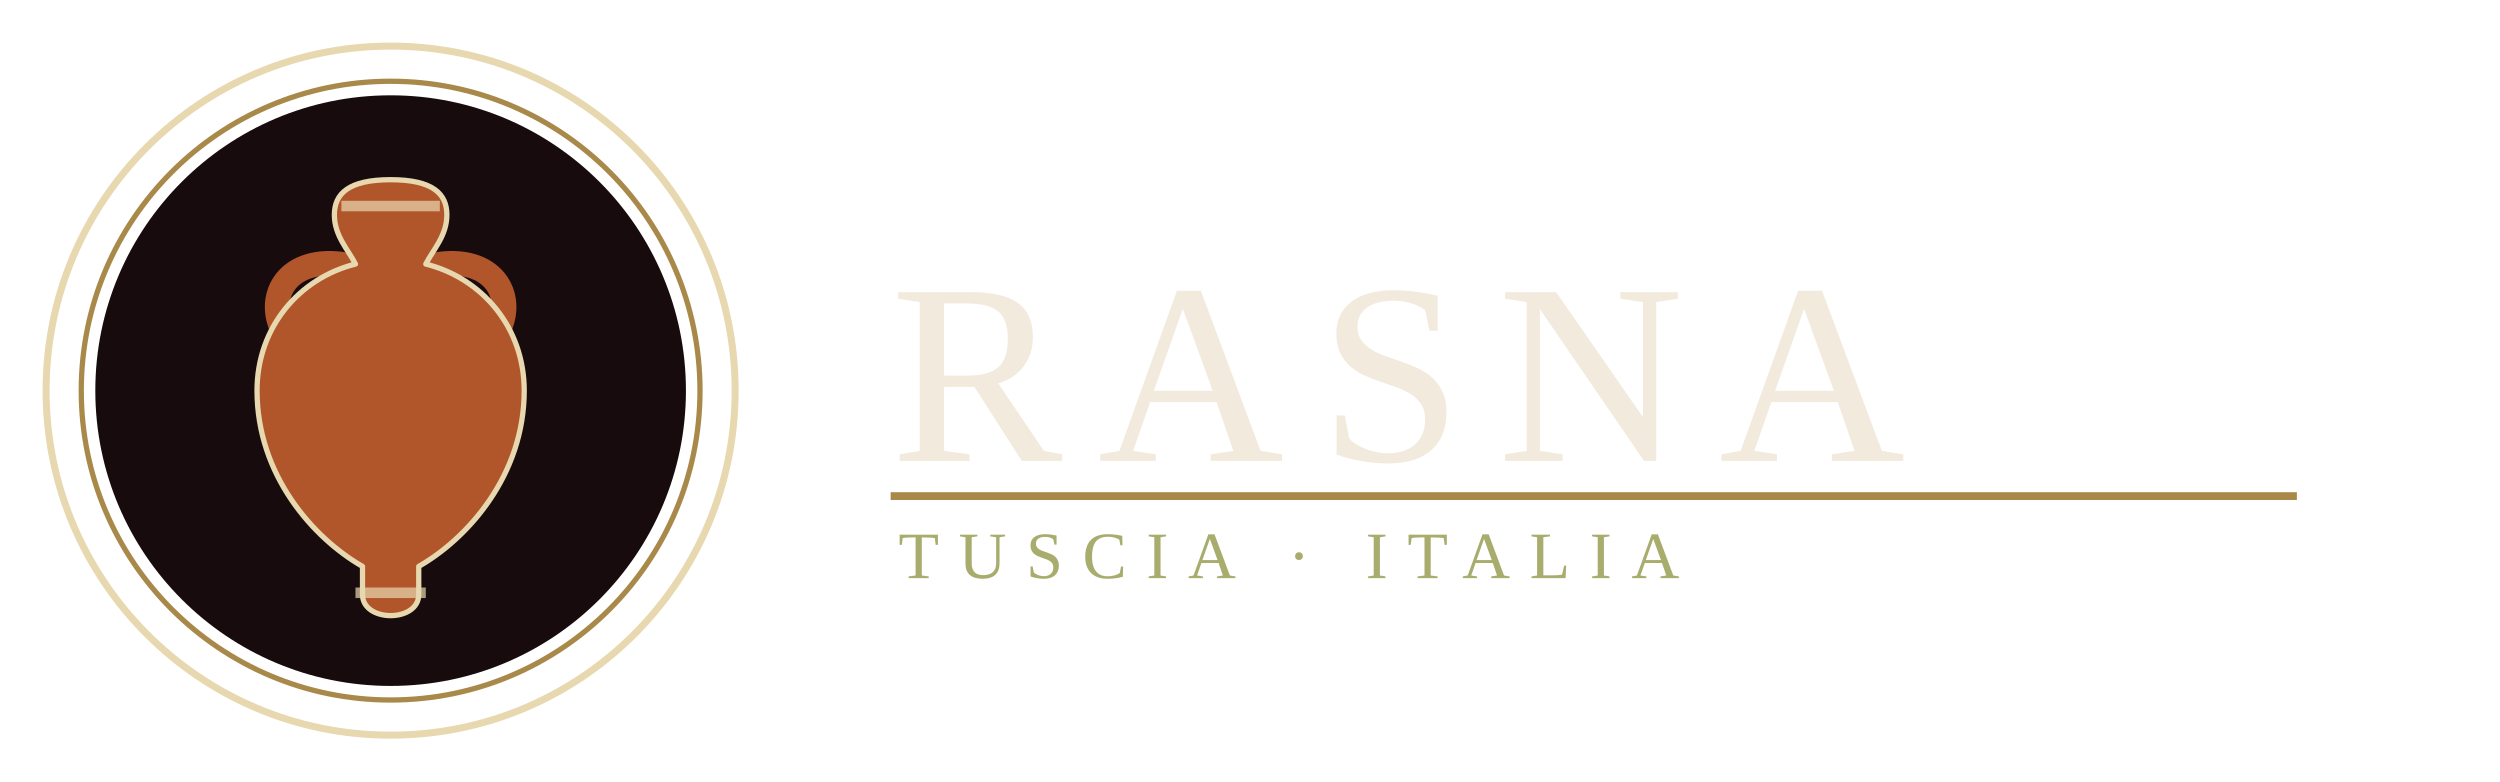
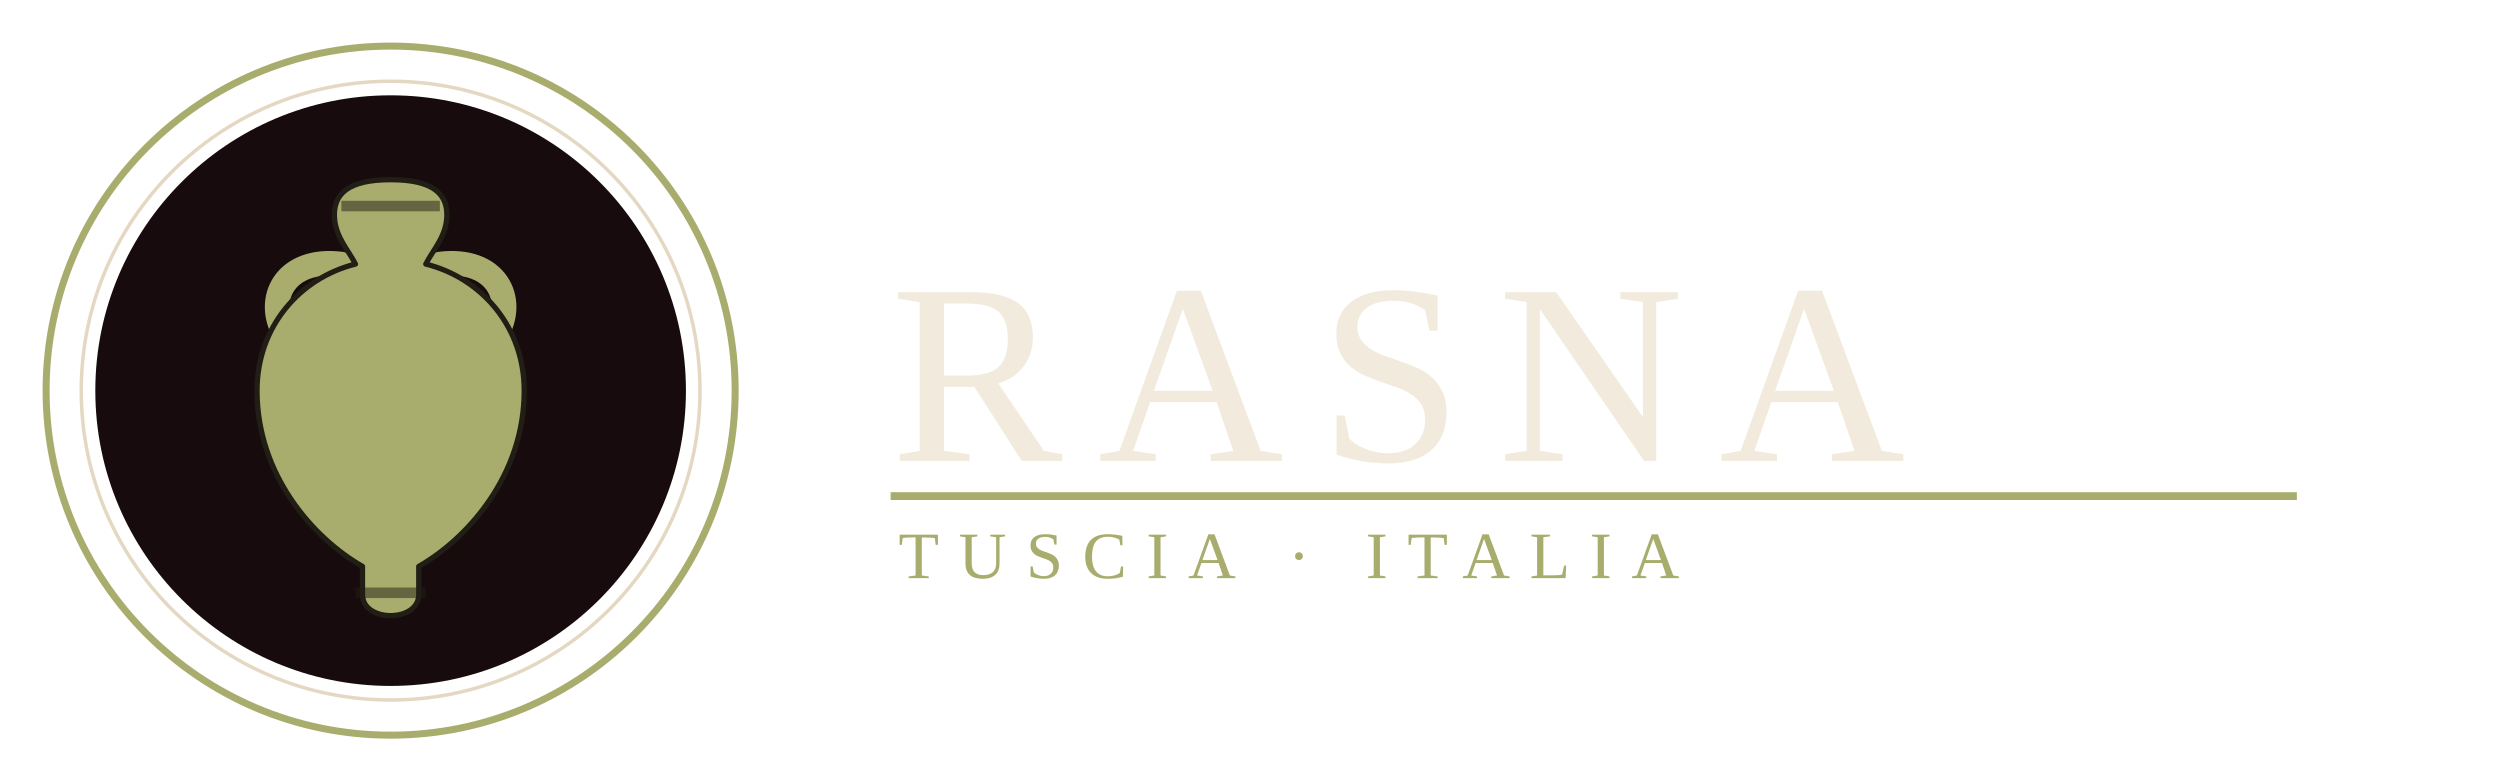
<svg xmlns="http://www.w3.org/2000/svg" viewBox="0 0 640 200" width="640" height="200">
  <g transform="translate(10,10) scale(0.9)">
-     <circle cx="100" cy="100" r="98" fill="none" stroke="#E8D8B0" stroke-width="2" />
-     <circle cx="100" cy="100" r="88" fill="none" stroke="#A8894A" stroke-width="1.5" />
+     <circle cx="100" cy="100" r="98" fill="none" stroke="#A8AD6E" stroke-width="2" />
+     <circle cx="100" cy="100" r="88" fill="none" stroke="#E5D8C2" stroke-width="1" />
    <circle cx="100" cy="100" r="84" fill="#170B0D" />
-     <path d="M114,64 C130,62 136,74 130,84 C127,89 122,88 118,82" fill="none" stroke="#B1552A" stroke-width="7" stroke-linecap="round" />
-     <path d="M86,64 C70,62 64,74 70,84 C73,89 78,88 82,82" fill="none" stroke="#B1552A" stroke-width="7" stroke-linecap="round" />
-     <path d="M100,40 C88,40 84,44 84,50 C84,56 88,60 90,64 C74,68 62,82 62,100              C62,124 78,142 92,150 L92,158 C92,162 96,164 100,164 C104,164 108,162 108,158              L108,150 C122,142 138,124 138,100 C138,82 126,68 110,64 C112,60 116,56 116,50              C116,44 112,40 100,40 Z" fill="#B1552A" stroke="#E8D8B0" stroke-width="1.5" stroke-linejoin="round" />
-     <rect x="86" y="46" width="28" height="3" fill="#E8D8B0" opacity="0.7" />
-     <rect x="90" y="156" width="20" height="3" fill="#E8D8B0" opacity="0.7" />
+     <path d="M114,64 C130,62 136,74 130,84 C127,89 122,88 118,82" fill="none" stroke="#A8AD6E" stroke-width="7" stroke-linecap="round" />
+     <path d="M86,64 C70,62 64,74 70,84 C73,89 78,88 82,82" fill="none" stroke="#A8AD6E" stroke-width="7" stroke-linecap="round" />
+     <path d="M100,40 C88,40 84,44 84,50 C84,56 88,60 90,64 C74,68 62,82 62,100              C62,124 78,142 92,150 L92,158 C92,162 96,164 100,164 C104,164 108,162 108,158              L108,150 C122,142 138,124 138,100 C138,82 126,68 110,64 C112,60 116,56 116,50              C116,44 112,40 100,40 Z" fill="#A8AD6E" stroke="#211E15" stroke-width="1.5" stroke-linejoin="round" />
+     <rect x="86" y="46" width="28" height="3" fill="#211E15" opacity="0.5" />
+     <rect x="90" y="156" width="20" height="3" fill="#211E15" opacity="0.5" />
  </g>
  <text x="228" y="118" font-family="Georgia, 'Times New Roman', serif" font-size="66" letter-spacing="9" fill="#F2EBDD">RASNA</text>
  <text x="230" y="148" font-family="Georgia, 'Times New Roman', serif" font-size="17" letter-spacing="5" fill="#A8AD6E">TUSCIA · ITALIA</text>
-   <rect x="228" y="126" width="360" height="2" fill="#A8894A" />
+   <rect x="228" y="126" width="360" height="2" fill="#A8AD6E" />
</svg>
